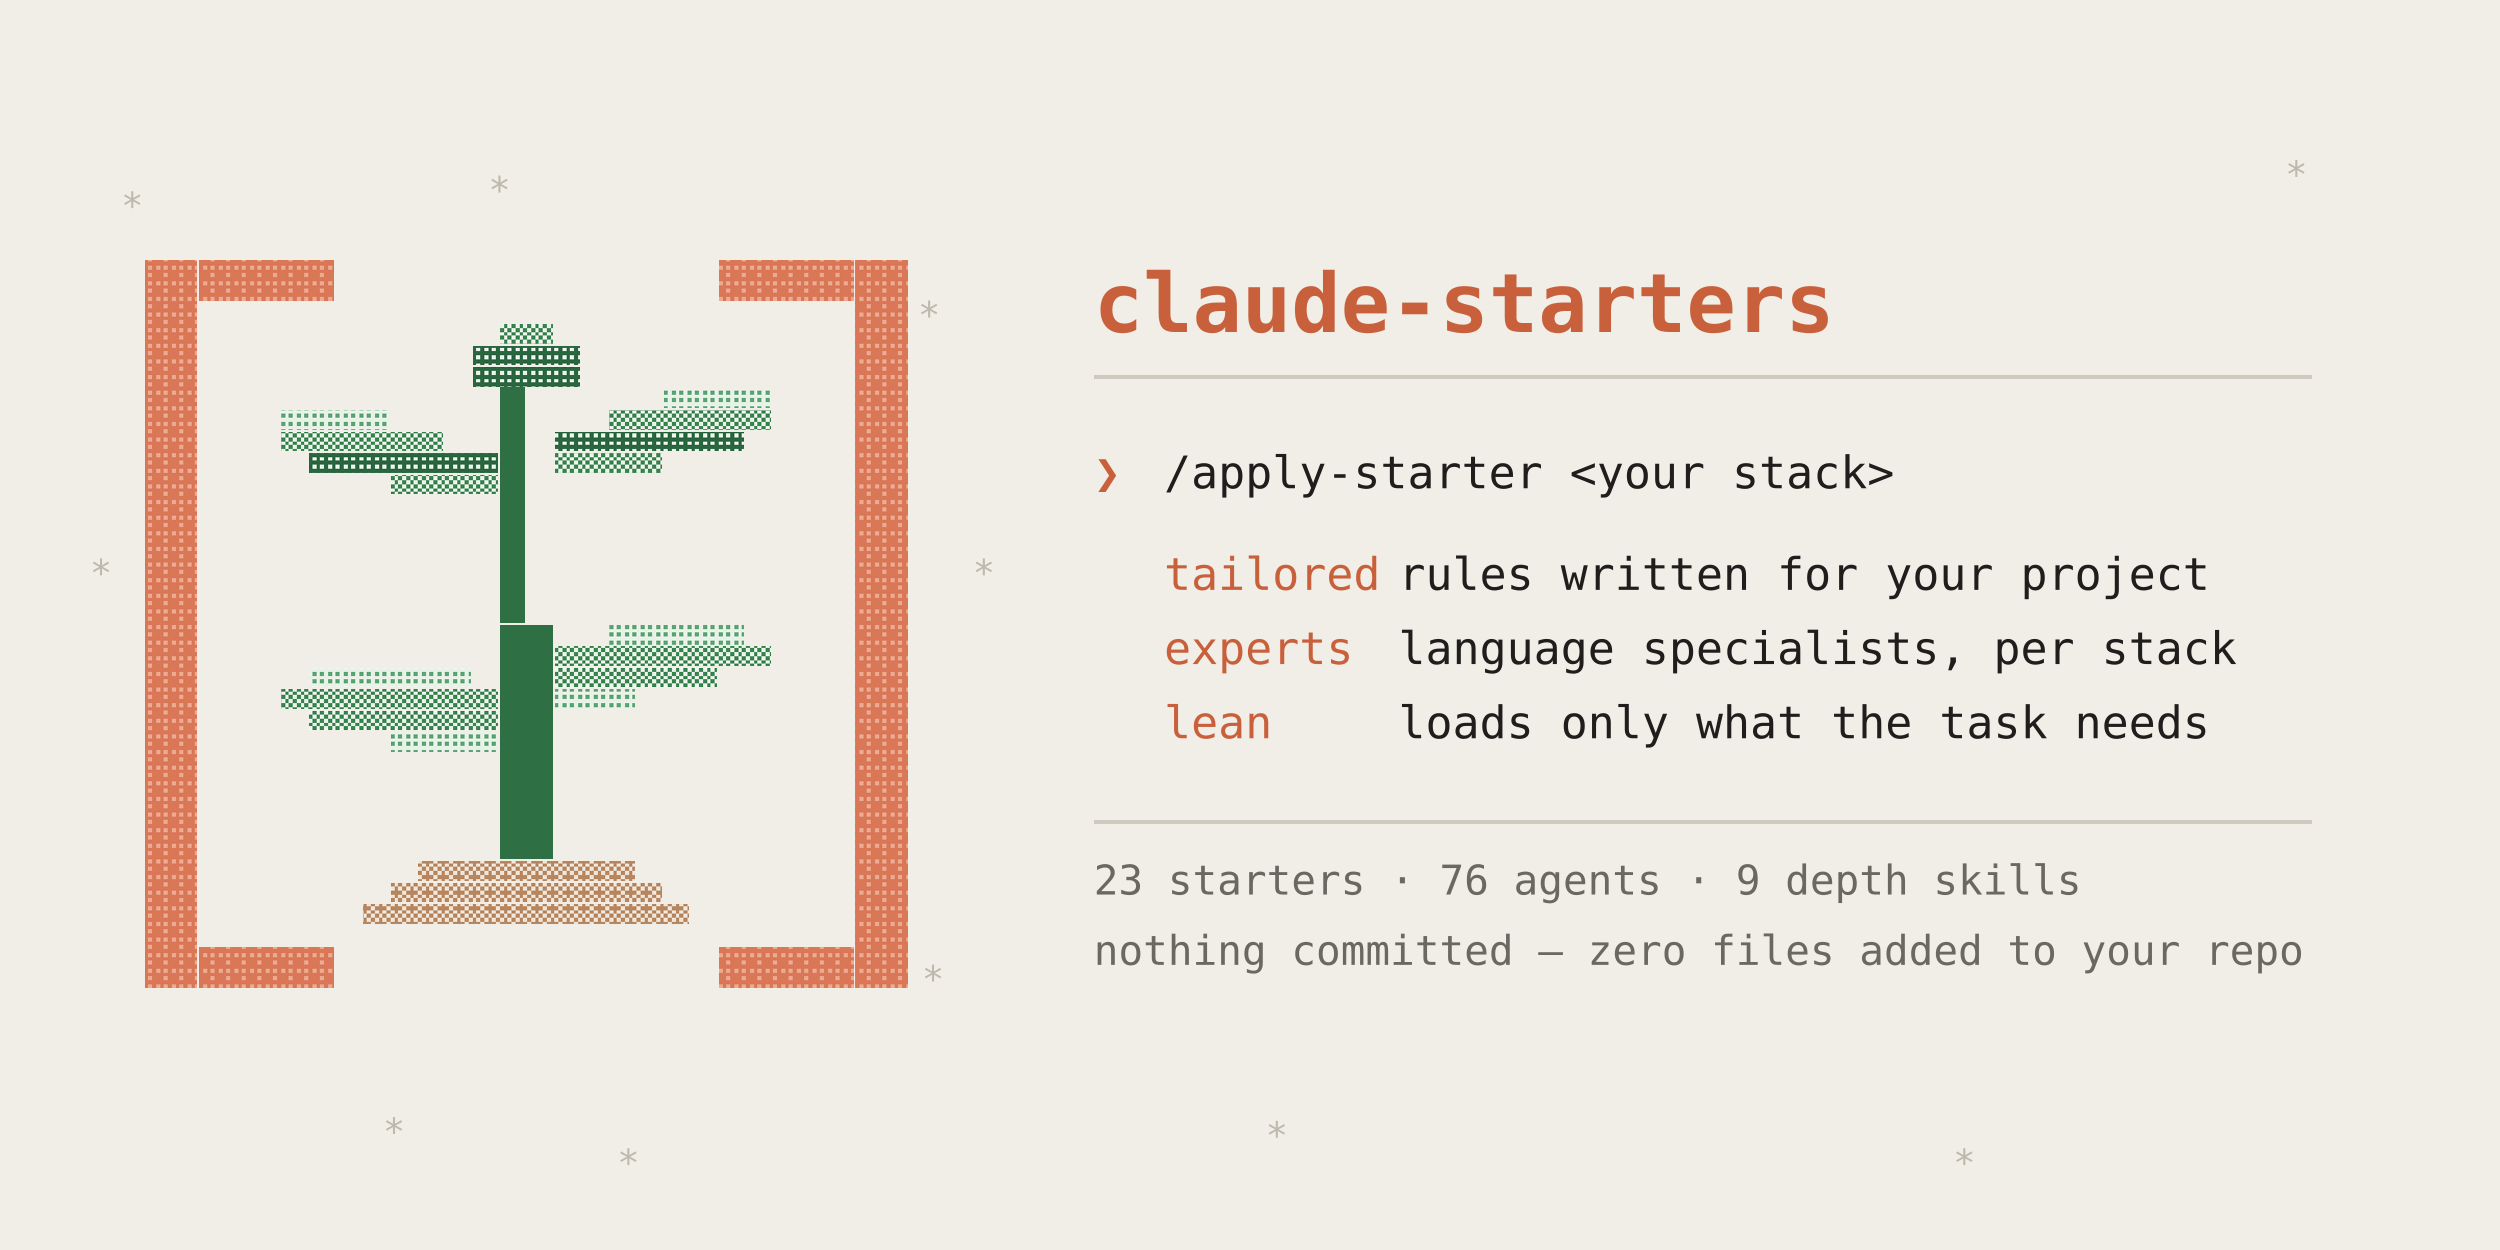
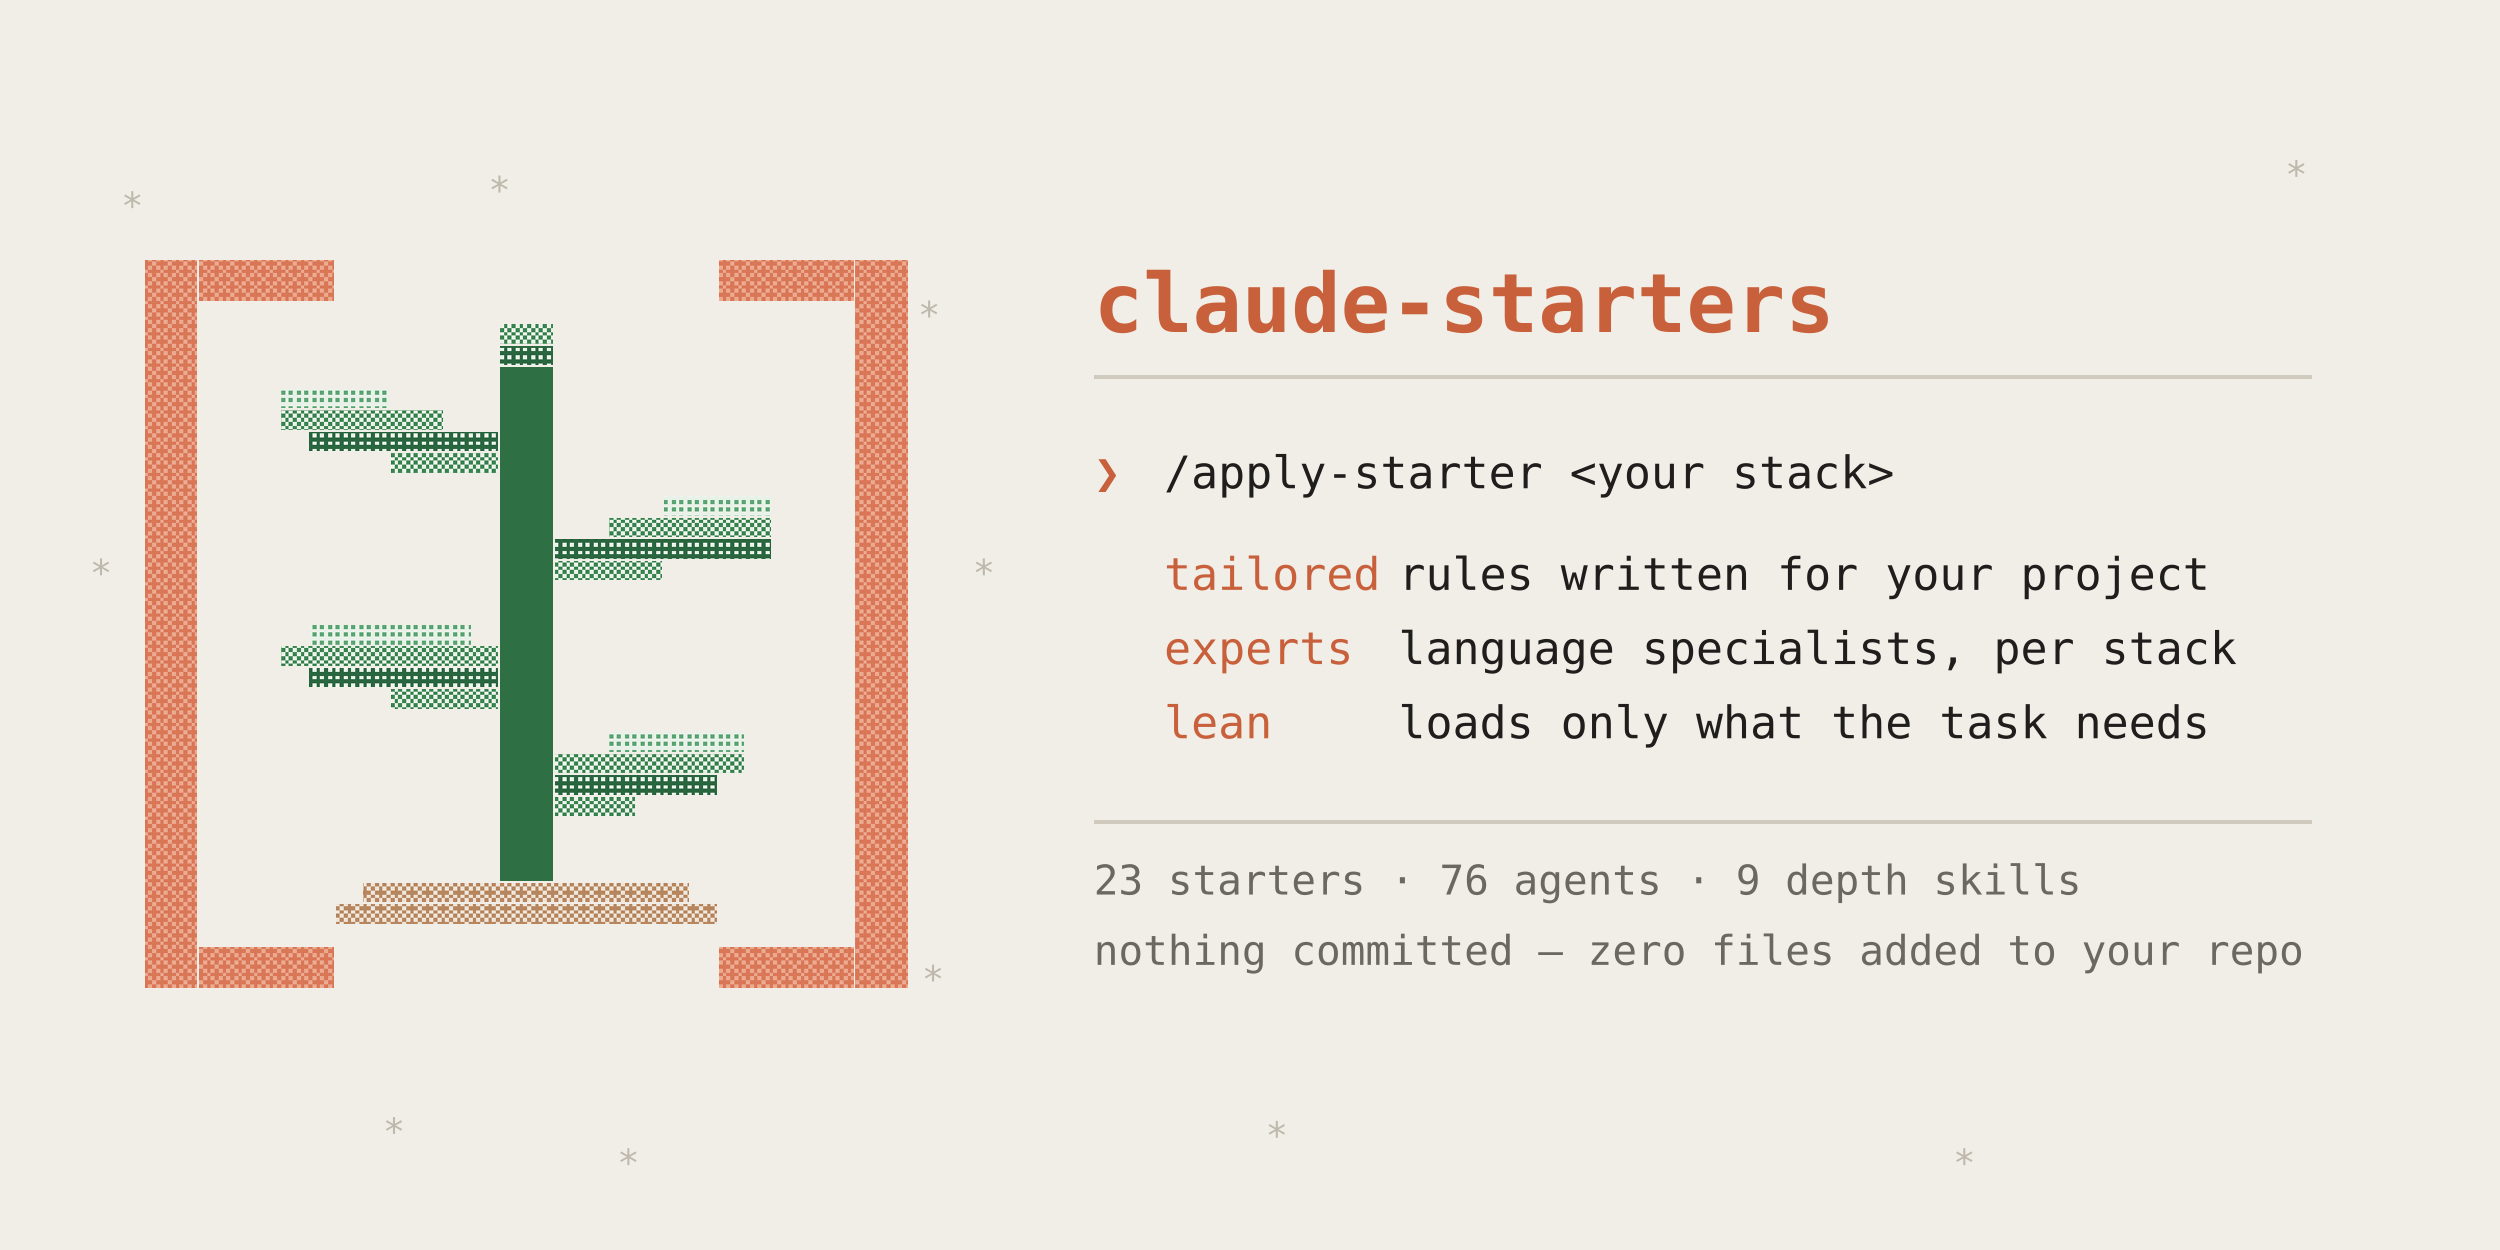
<svg xmlns="http://www.w3.org/2000/svg" viewBox="0 0 1280 640" width="1280" height="640" shape-rendering="crispEdges">
  <defs>
    <pattern id="d25" width="8" height="8" patternUnits="userSpaceOnUse">
      <rect width="8" height="8" fill="#E8F1E7" />
      <rect x="0" y="0" width="2" height="2" fill="#5CA574" />
      <rect x="4" y="0" width="2" height="2" fill="#5CA574" />
      <rect x="0" y="4" width="2" height="2" fill="#5CA574" />
      <rect x="4" y="4" width="2" height="2" fill="#5CA574" />
    </pattern>
    <pattern id="d50" width="8" height="8" patternUnits="userSpaceOnUse">
      <rect width="8" height="8" fill="#E8F1E7" />
      <rect x="0" y="0" width="2" height="2" fill="#3C8552" />
      <rect x="4" y="0" width="2" height="2" fill="#3C8552" />
      <rect x="2" y="2" width="2" height="2" fill="#3C8552" />
      <rect x="6" y="2" width="2" height="2" fill="#3C8552" />
      <rect x="0" y="4" width="2" height="2" fill="#3C8552" />
      <rect x="4" y="4" width="2" height="2" fill="#3C8552" />
      <rect x="2" y="6" width="2" height="2" fill="#3C8552" />
      <rect x="6" y="6" width="2" height="2" fill="#3C8552" />
    </pattern>
    <pattern id="d75" width="8" height="8" patternUnits="userSpaceOnUse">
      <rect width="8" height="8" fill="#E8F1E7" />
      <rect x="0" y="0" width="2" height="2" fill="#2A6740" />
      <rect x="2" y="0" width="2" height="2" fill="#2A6740" />
      <rect x="4" y="0" width="2" height="2" fill="#2A6740" />
      <rect x="6" y="0" width="2" height="2" fill="#2A6740" />
      <rect x="2" y="2" width="2" height="2" fill="#2A6740" />
      <rect x="6" y="2" width="2" height="2" fill="#2A6740" />
      <rect x="0" y="4" width="2" height="2" fill="#2A6740" />
      <rect x="2" y="4" width="2" height="2" fill="#2A6740" />
      <rect x="4" y="4" width="2" height="2" fill="#2A6740" />
      <rect x="6" y="4" width="2" height="2" fill="#2A6740" />
      <rect x="2" y="6" width="2" height="2" fill="#2A6740" />
      <rect x="6" y="6" width="2" height="2" fill="#2A6740" />
    </pattern>
    <pattern id="soil" width="8" height="8" patternUnits="userSpaceOnUse">
      <rect width="8" height="8" fill="#EDE3D8" />
      <rect x="0" y="0" width="2" height="2" fill="#B8875F" />
      <rect x="2" y="0" width="2" height="2" fill="#B8875F" />
      <rect x="4" y="0" width="2" height="2" fill="#B8875F" />
      <rect x="2" y="2" width="2" height="2" fill="#B8875F" />
      <rect x="6" y="2" width="2" height="2" fill="#B8875F" />
      <rect x="0" y="4" width="2" height="2" fill="#B8875F" />
      <rect x="4" y="4" width="2" height="2" fill="#B8875F" />
      <rect x="2" y="6" width="2" height="2" fill="#B8875F" />
      <rect x="6" y="6" width="2" height="2" fill="#B8875F" />
    </pattern>
    <pattern id="brace" width="8" height="8" patternUnits="userSpaceOnUse">
      <rect width="8" height="8" fill="#D97757" />
      <rect x="0" y="0" width="2" height="2" fill="#EBA98F" />
      <rect x="4" y="0" width="2" height="2" fill="#EBA98F" />
+       <rect x="2" y="2" width="2" height="2" fill="#EBA98F" />
+       <rect x="0" y="4" width="2" height="2" fill="#EBA98F" />
      <rect x="4" y="4" width="2" height="2" fill="#EBA98F" />
+       <rect x="6" y="6" width="2" height="2" fill="#EBA98F" />
    </pattern>
  </defs>
  <rect width="1280" height="640" fill="#F0EEE6" />
  <text x="62" y="112" font-family="Menlo, monospace" font-size="19" fill="#B9B2A6" opacity="0.9">*</text>
  <text x="250" y="104" font-family="Menlo, monospace" font-size="19" fill="#B9B2A6" opacity="0.9">*</text>
  <text x="470" y="168" font-family="Menlo, monospace" font-size="19" fill="#B9B2A6" opacity="0.9">*</text>
  <text x="498" y="300" font-family="Menlo, monospace" font-size="19" fill="#B9B2A6" opacity="0.9">*</text>
  <text x="46" y="300" font-family="Menlo, monospace" font-size="19" fill="#B9B2A6" opacity="0.9">*</text>
  <text x="472" y="508" font-family="Menlo, monospace" font-size="19" fill="#B9B2A6" opacity="0.9">*</text>
  <text x="196" y="586" font-family="Menlo, monospace" font-size="19" fill="#B9B2A6" opacity="0.9">*</text>
  <text x="648" y="588" font-family="Menlo, monospace" font-size="19" fill="#B9B2A6" opacity="0.9">*</text>
  <text x="1000" y="602" font-family="Menlo, monospace" font-size="19" fill="#B9B2A6" opacity="0.9">*</text>
  <text x="1170" y="96" font-family="Menlo, monospace" font-size="19" fill="#B9B2A6" opacity="0.9">*</text>
  <text x="316" y="602" font-family="Menlo, monospace" font-size="19" fill="#B9B2A6" opacity="0.9">*</text>
  <rect x="74" y="133" width="27" height="373" fill="url(#brace)" />
  <rect x="438" y="133" width="27" height="373" fill="url(#brace)" />
  <rect x="102" y="133" width="69" height="21" fill="url(#brace)" />
  <rect x="368" y="133" width="69" height="21" fill="url(#brace)" />
  <rect x="102" y="485" width="69" height="21" fill="url(#brace)" />
  <rect x="368" y="485" width="69" height="21" fill="url(#brace)" />
-   <rect x="256" y="188" width="13" height="131" fill="#2E7044" />
-   <rect x="256" y="320" width="27" height="120" fill="#2E7044" />
+   <rect x="256" y="188" width="27" height="263" fill="#2E7044" />
  <rect x="256" y="166" width="27" height="10" fill="url(#d50)" />
-   <rect x="242" y="177" width="55" height="10" fill="url(#d75)" />
-   <rect x="242" y="188" width="55" height="10" fill="url(#d75)" />
-   <rect x="340" y="199" width="55" height="10" fill="url(#d25)" />
-   <rect x="312" y="210" width="83" height="10" fill="url(#d50)" />
-   <rect x="284" y="221" width="97" height="10" fill="url(#d75)" />
-   <rect x="284" y="232" width="55" height="10" fill="url(#d50)" />
-   <rect x="144" y="210" width="55" height="10" fill="url(#d25)" />
-   <rect x="144" y="221" width="83" height="10" fill="url(#d50)" />
-   <rect x="158" y="232" width="97" height="10" fill="url(#d75)" />
-   <rect x="200" y="243" width="55" height="10" fill="url(#d50)" />
-   <rect x="312" y="320" width="69" height="10" fill="url(#d25)" />
-   <rect x="284" y="331" width="111" height="10" fill="url(#d50)" />
-   <rect x="284" y="342" width="83" height="10" fill="url(#d50)" />
-   <rect x="284" y="353" width="41" height="10" fill="url(#d25)" />
-   <rect x="158" y="342" width="83" height="10" fill="url(#d25)" />
-   <rect x="144" y="353" width="111" height="10" fill="url(#d50)" />
-   <rect x="158" y="364" width="97" height="10" fill="url(#d50)" />
-   <rect x="200" y="375" width="55" height="10" fill="url(#d25)" />
-   <rect x="214" y="441" width="111" height="10" fill="url(#soil)" />
-   <rect x="200" y="452" width="139" height="10" fill="url(#soil)" />
-   <rect x="186" y="463" width="167" height="10" fill="url(#soil)" />
+   <rect x="256" y="177" width="27" height="10" fill="url(#d75)" />
+   <rect x="144" y="199" width="55" height="10" fill="url(#d25)" />
+   <rect x="144" y="210" width="83" height="10" fill="url(#d50)" />
+   <rect x="158" y="221" width="97" height="10" fill="url(#d75)" />
+   <rect x="200" y="232" width="55" height="10" fill="url(#d50)" />
+   <rect x="340" y="254" width="55" height="10" fill="url(#d25)" />
+   <rect x="312" y="265" width="83" height="10" fill="url(#d50)" />
+   <rect x="284" y="276" width="111" height="10" fill="url(#d75)" />
+   <rect x="284" y="287" width="55" height="10" fill="url(#d50)" />
+   <rect x="312" y="375" width="69" height="10" fill="url(#d25)" />
+   <rect x="284" y="386" width="97" height="10" fill="url(#d50)" />
+   <rect x="284" y="397" width="83" height="10" fill="url(#d75)" />
+   <rect x="284" y="408" width="41" height="10" fill="url(#d50)" />
+   <rect x="158" y="320" width="83" height="10" fill="url(#d25)" />
+   <rect x="144" y="331" width="111" height="10" fill="url(#d50)" />
+   <rect x="158" y="342" width="97" height="10" fill="url(#d75)" />
+   <rect x="200" y="353" width="55" height="10" fill="url(#d50)" />
+   <rect x="186" y="452" width="167" height="10" fill="url(#soil)" />
+   <rect x="172" y="463" width="195" height="10" fill="url(#soil)" />
  <g font-family="Menlo, ui-monospace, monospace">
    <text x="560" y="170" font-size="42" font-weight="700" fill="#C9603C">claude-starters</text>
    <rect x="560" y="192" width="624" height="2" fill="#CFC9BE" />
    <g font-size="23">
      <text x="560" y="250" fill="#C9603C">❯</text>
      <text x="596" y="250" fill="#1F1E1D">/apply-starter &lt;your stack&gt;</text>
      <text x="596" y="302" fill="#C9603C">tailored</text>
      <text x="716" y="302" fill="#1F1E1D">rules written for your project</text>
      <text x="596" y="340" fill="#C9603C">experts</text>
      <text x="716" y="340" fill="#1F1E1D">language specialists, per stack</text>
      <text x="596" y="378" fill="#C9603C">lean</text>
      <text x="716" y="378" fill="#1F1E1D">loads only what the task needs</text>
    </g>
    <rect x="560" y="420" width="624" height="2" fill="#CFC9BE" />
    <g font-size="21" fill="#6B6862">
      <text x="560" y="458">23 starters · 76 agents · 9 depth skills</text>
      <text x="560" y="494">nothing committed — zero files added to your repo</text>
    </g>
  </g>
</svg>
